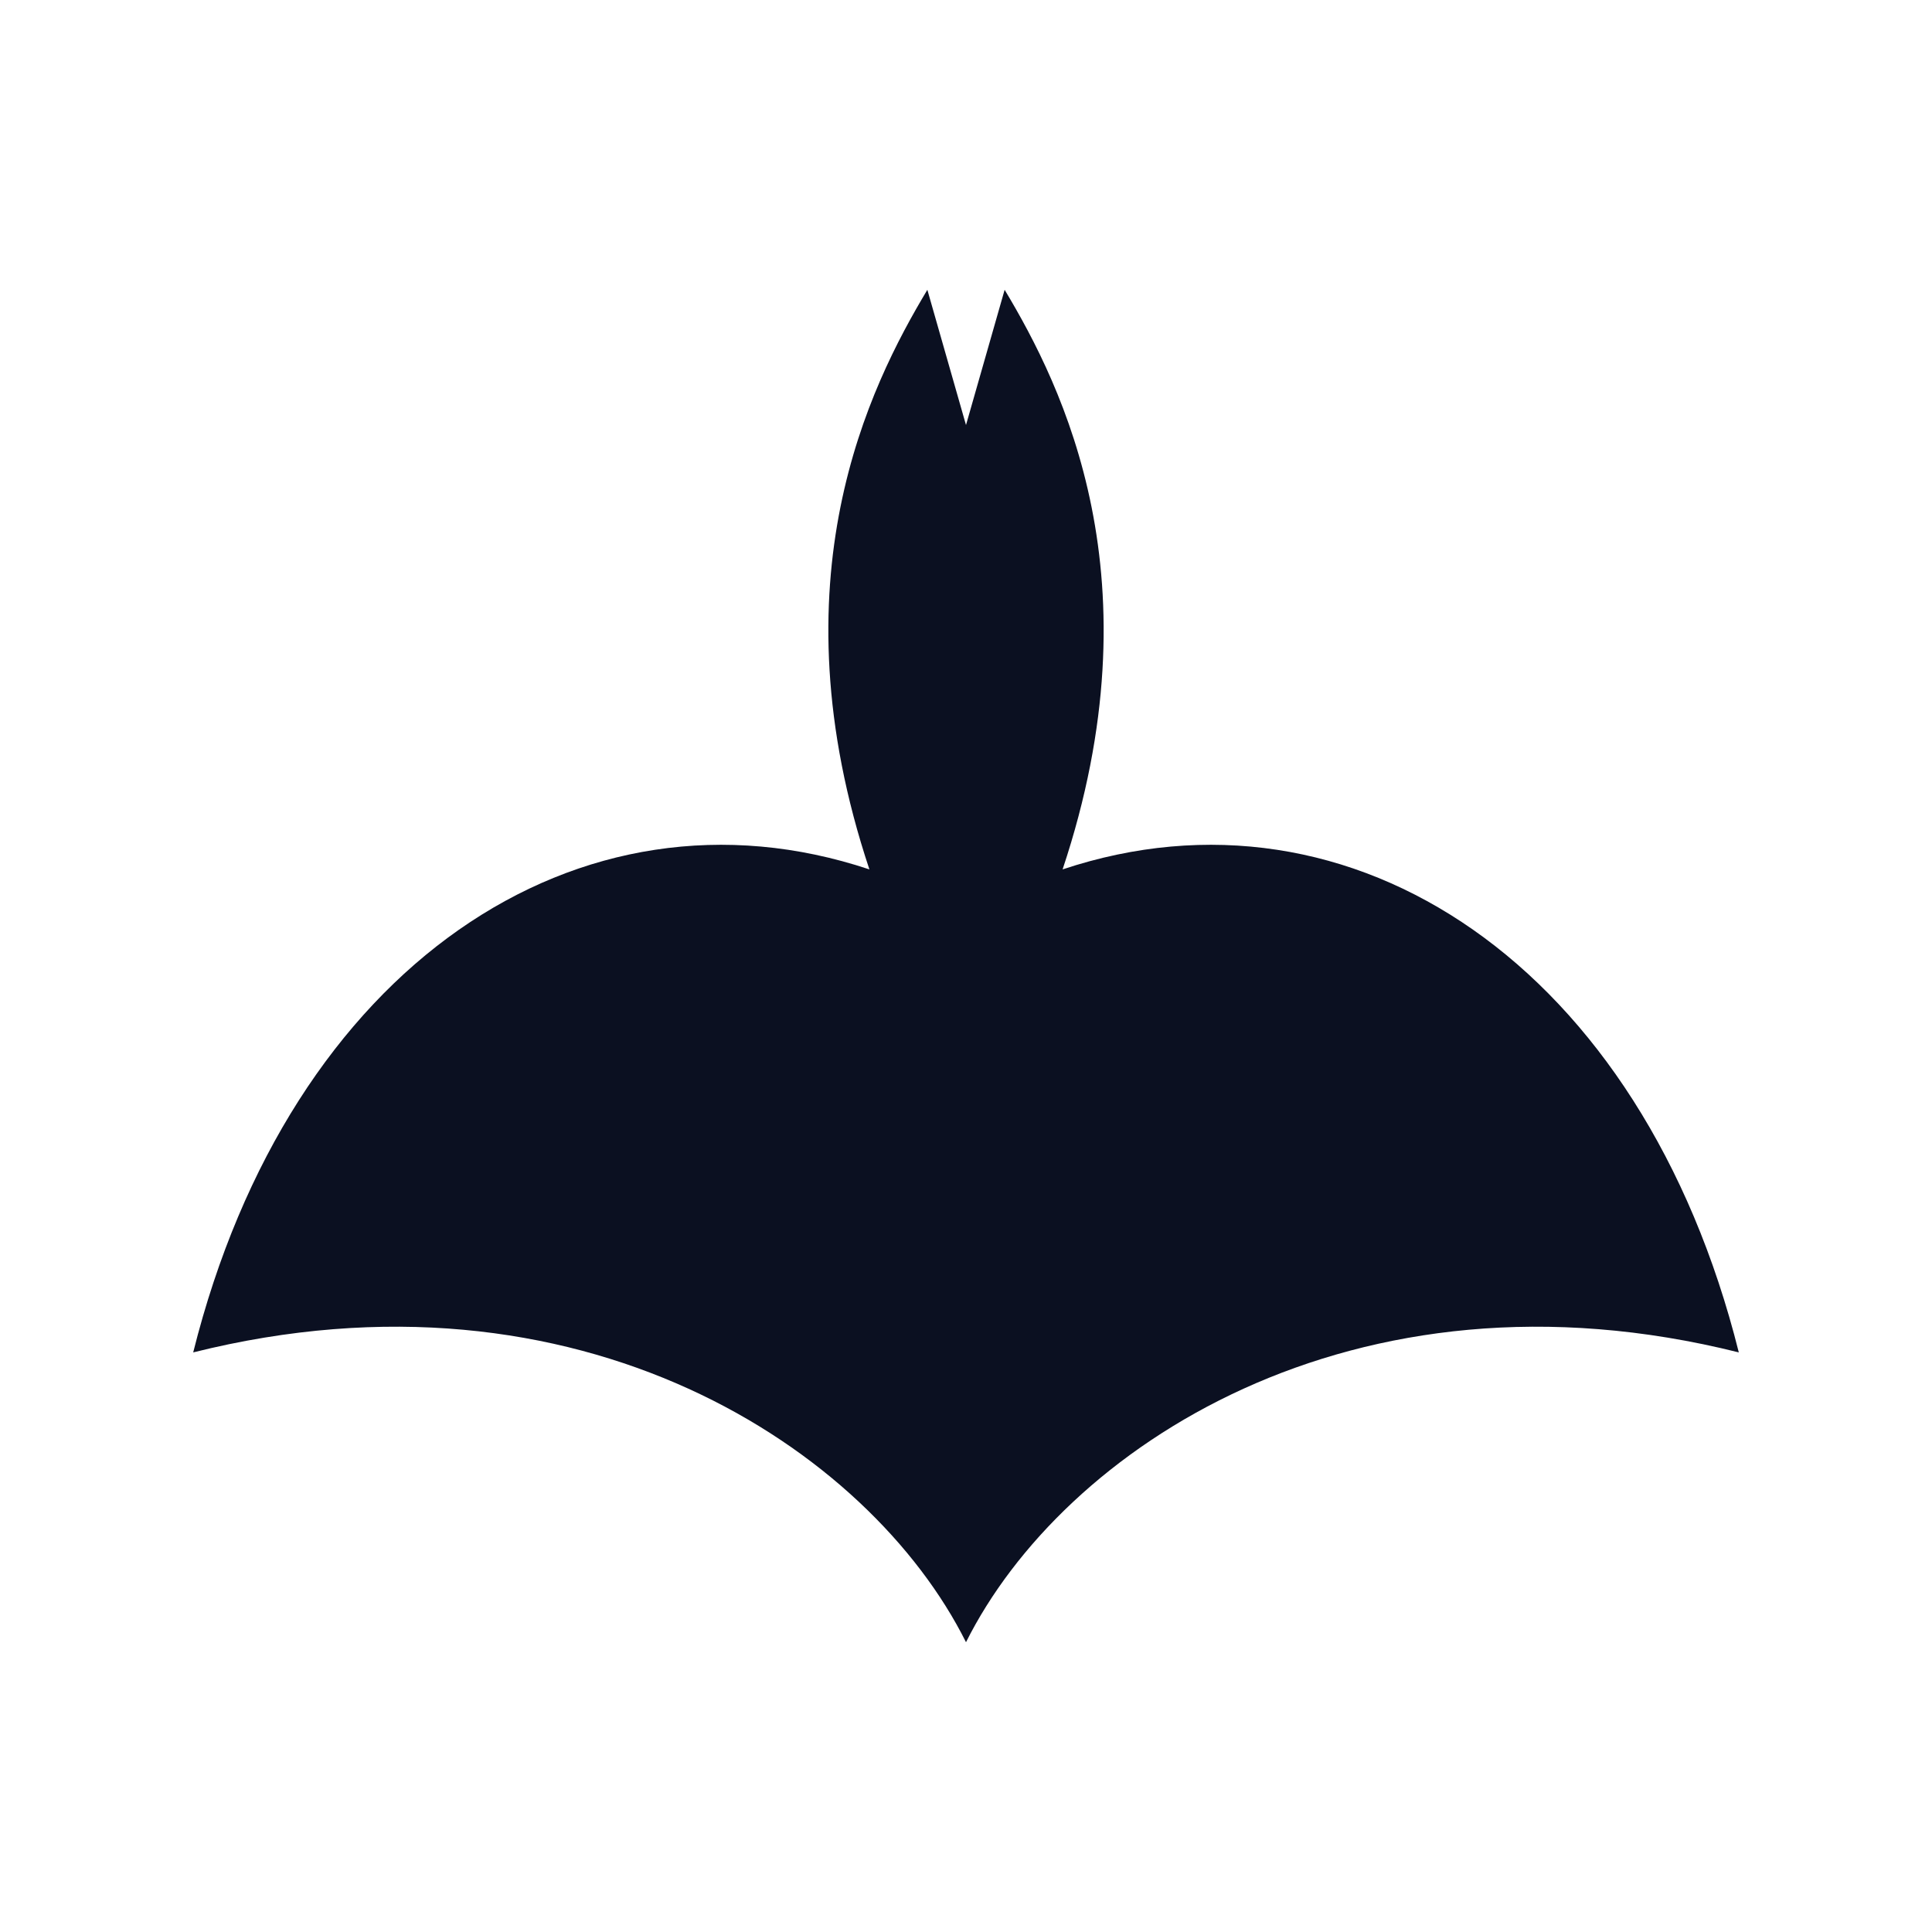
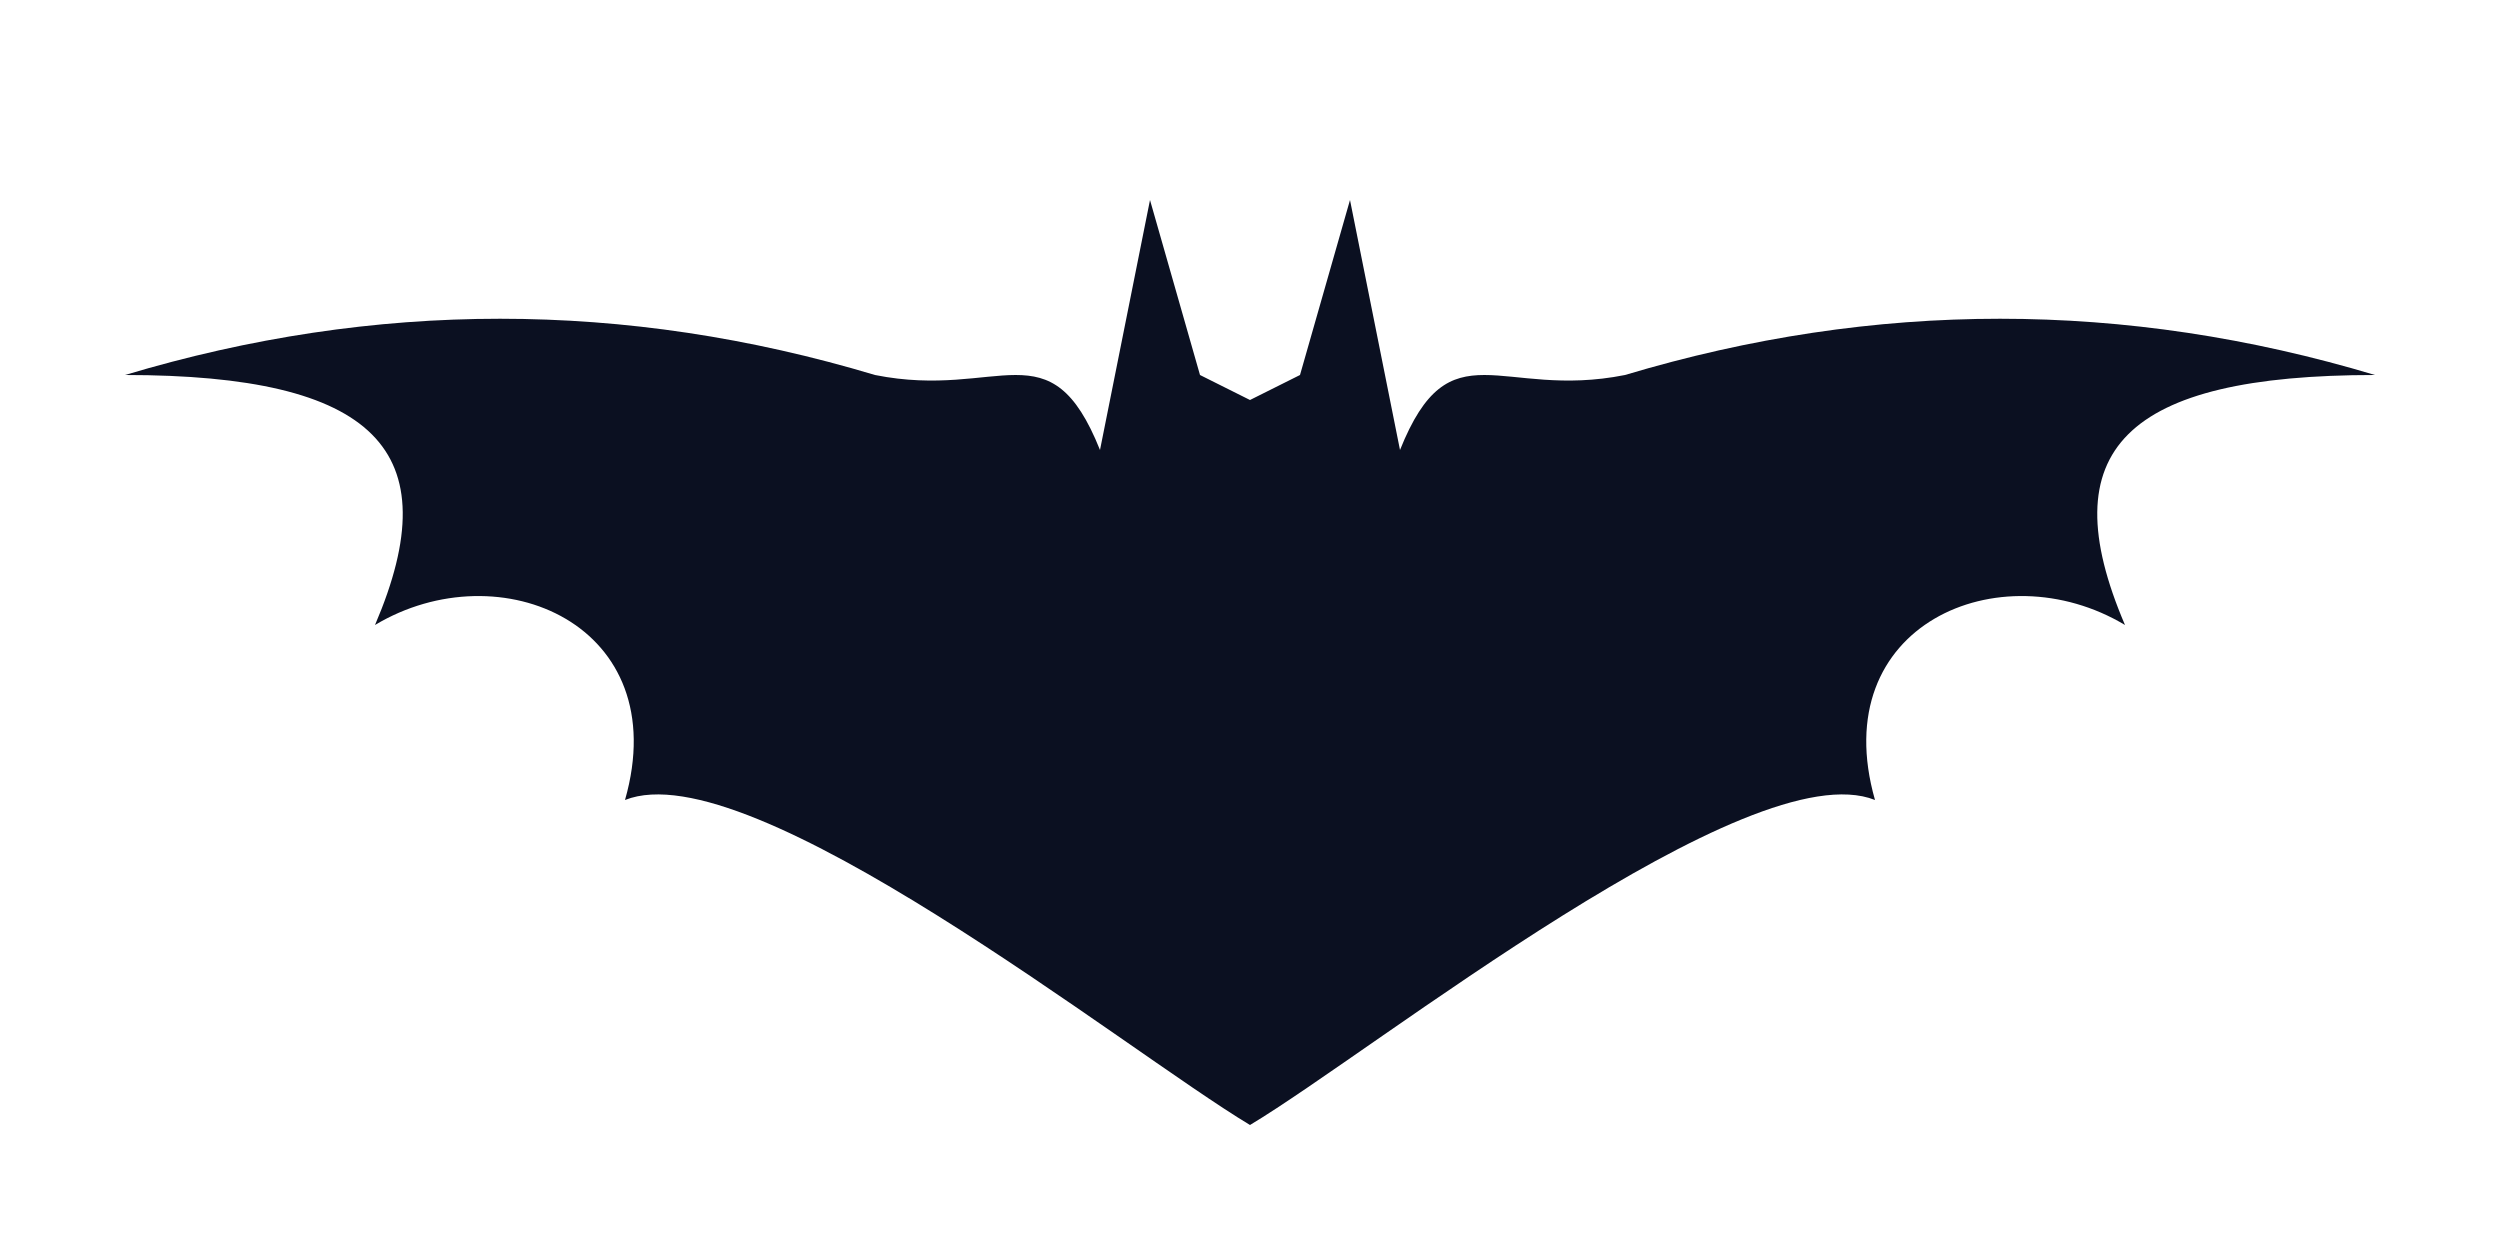
- <svg xmlns="http://www.w3.org/2000/svg" viewBox="0 0 100 100" fill="none">
-   <path d="M50 85 C 45 75, 30 65, 10 70 C 15 50, 30 40, 45 45 C 40 30, 45 20, 48 15 L 50 22 L 52 15 C 55 20, 60 30, 55 45 C 70 40, 85 50, 90 70 C 70 65, 55 75, 50 85 Z" fill="#0b1021" />
+ <svg xmlns="http://www.w3.org/2000/svg" viewBox="0 0 1000 500">
+   <path d="M500,450 C450,420 300,300 250,320 C270,250 200,220 150,250 C180,180 150,150 50,150 C150,120 250,120 350,150 C400,160 420,130 440,180 L460,80 L480,150 L500,160 L520,150 L540,80 L560,180 C580,130 600,160 650,150 C750,120 850,120 950,150 C850,150 820,180 850,250 C800,220 730,250 750,320 C700,300 550,420 500,450 Z" fill="#0b1021" />
</svg>
